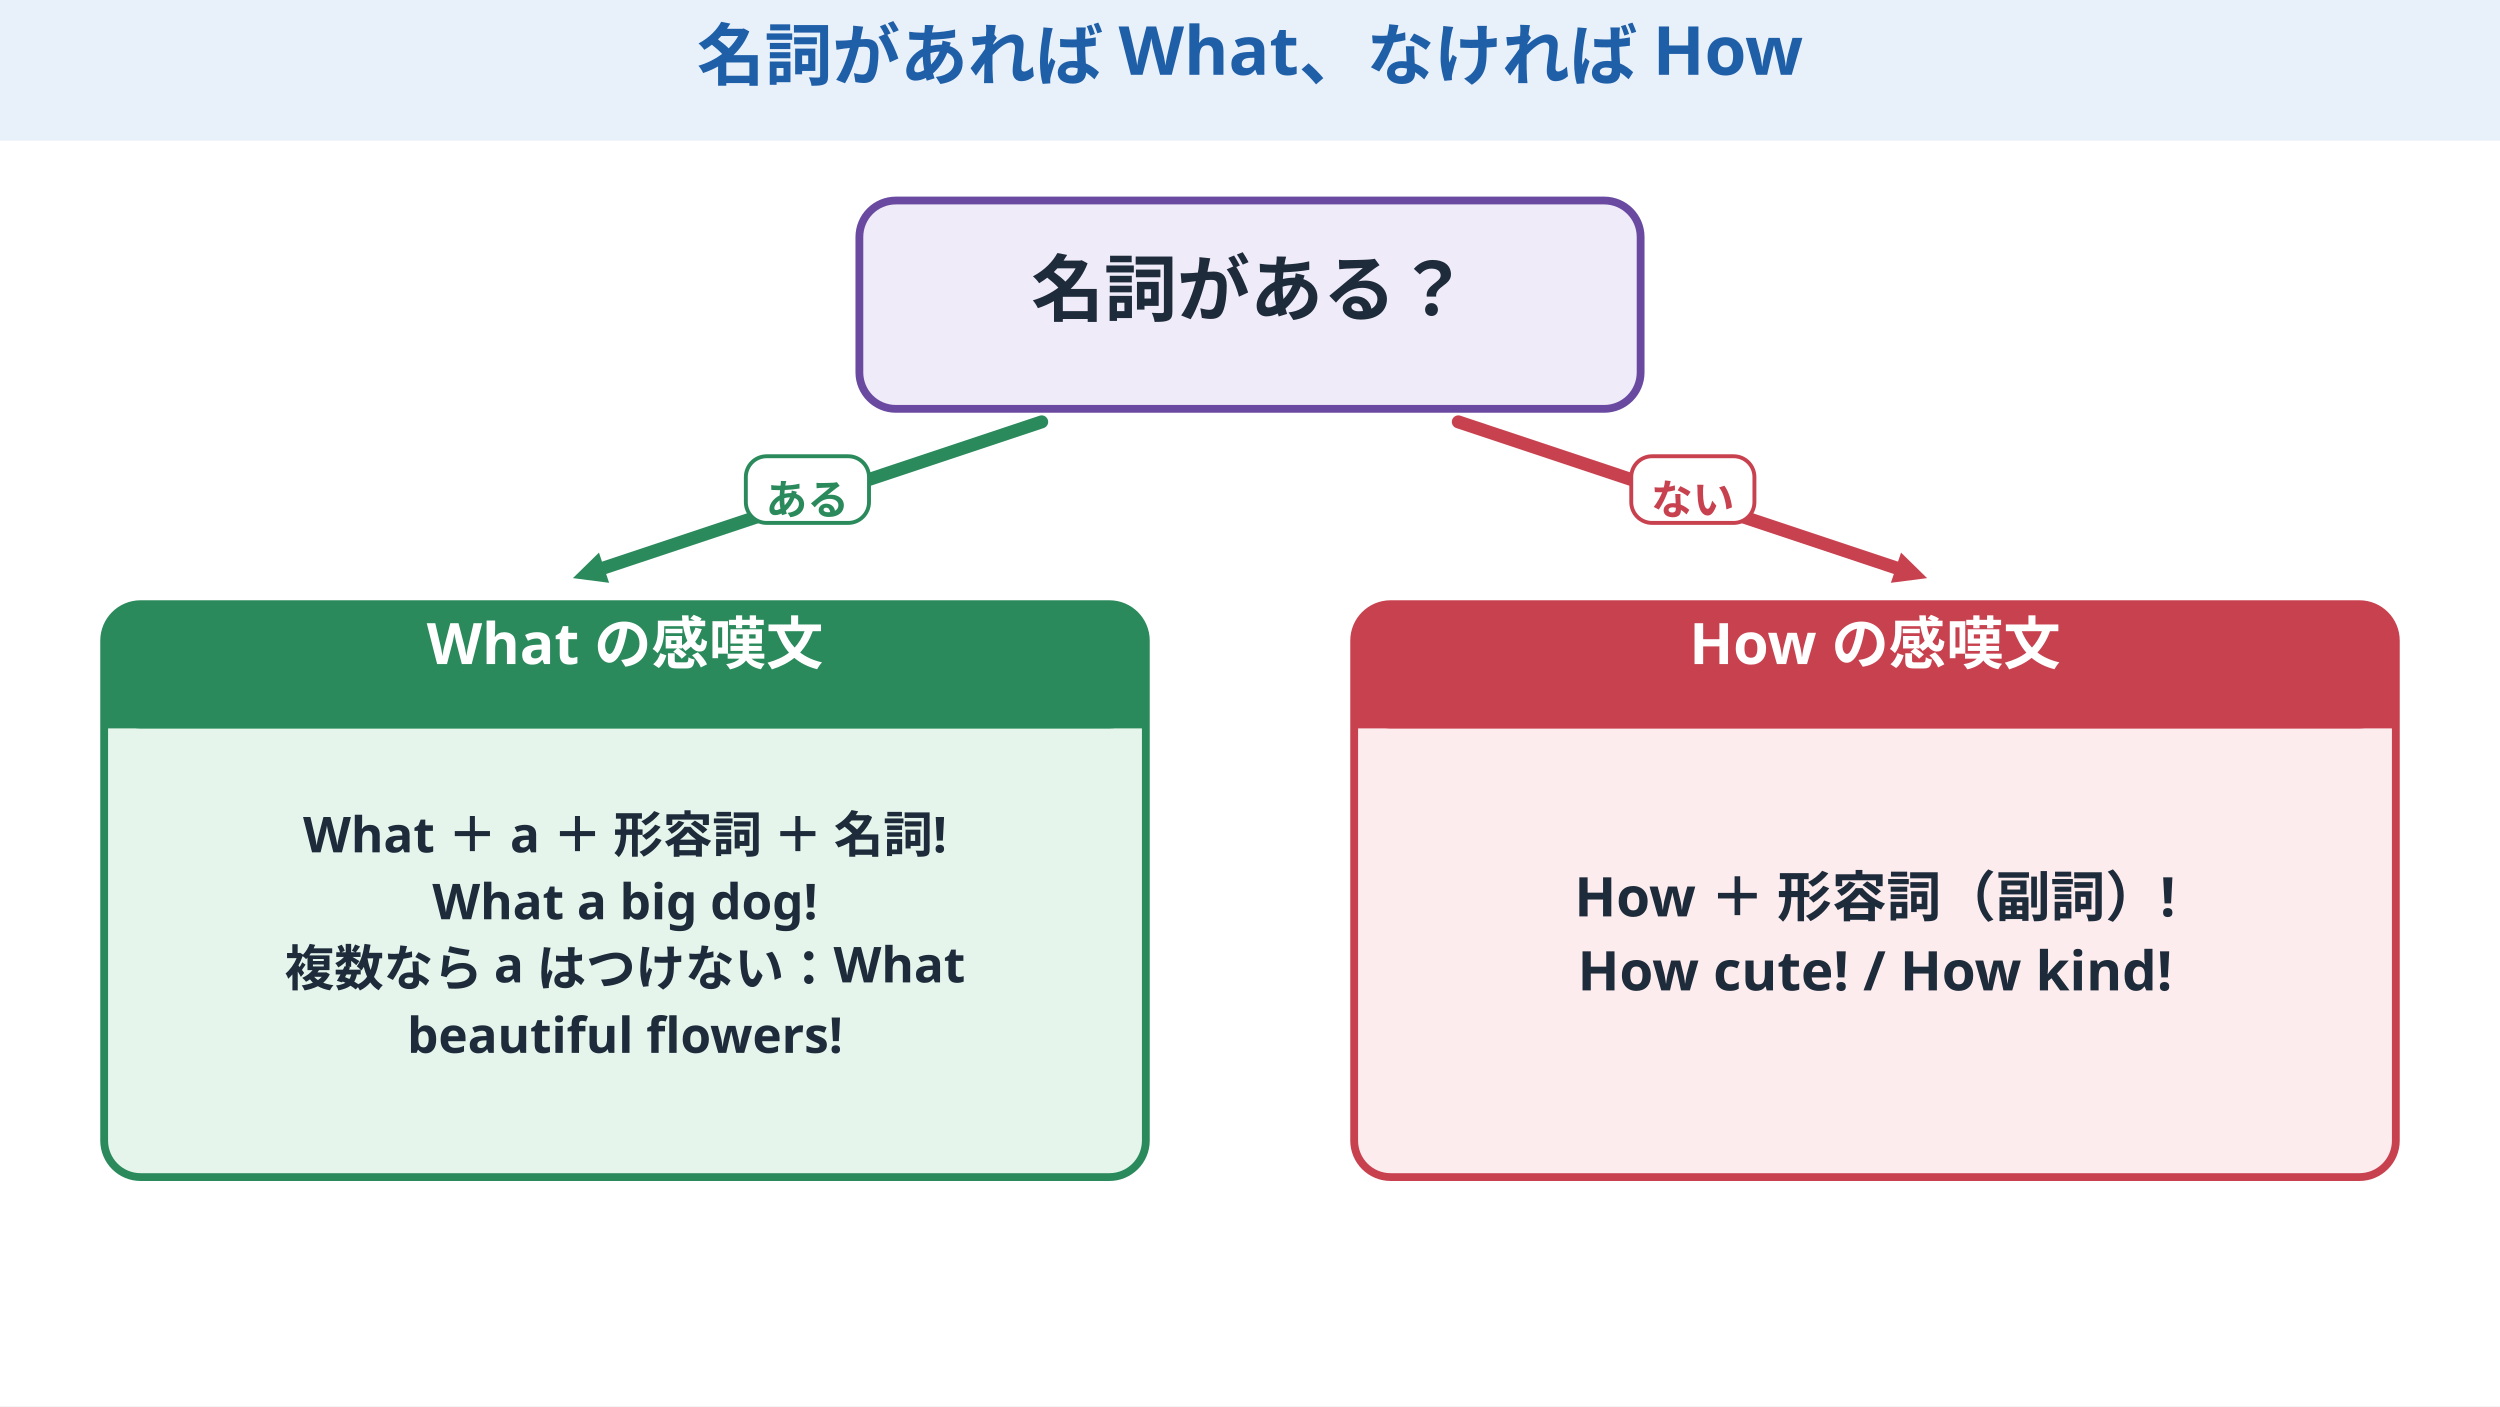
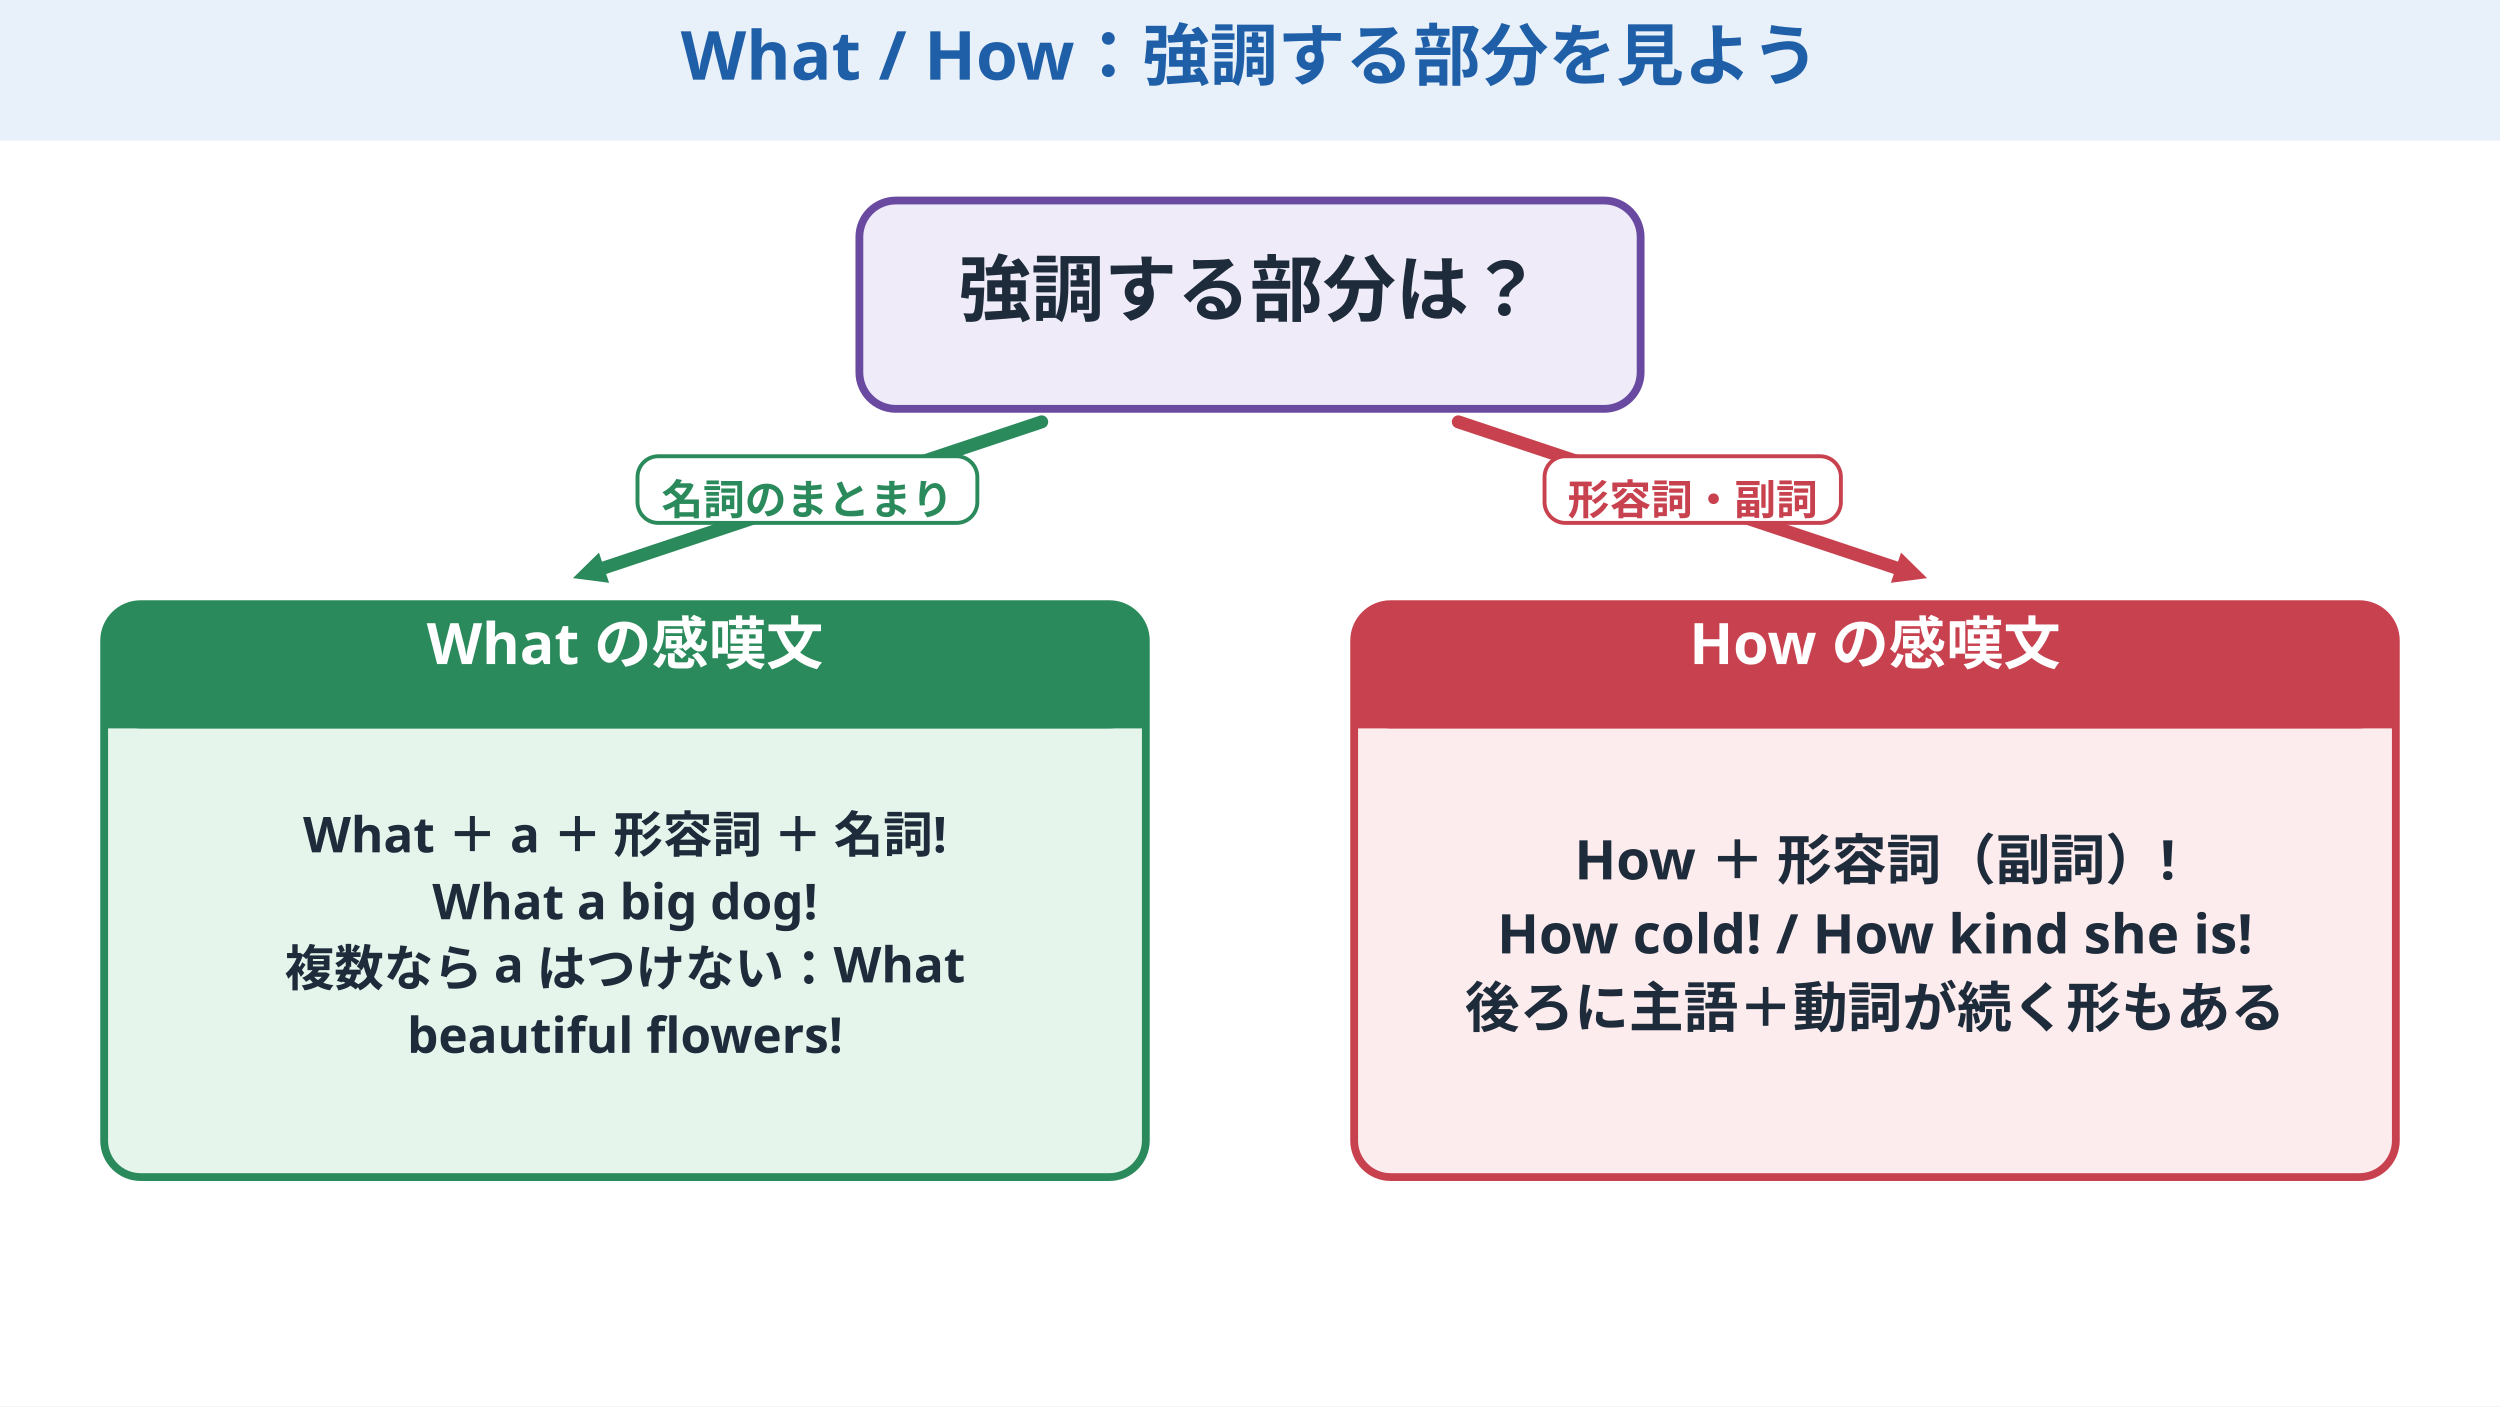
<svg xmlns="http://www.w3.org/2000/svg" viewBox="0 0 960 540" width="960" height="540" font-family="&quot;Hiragino Sans&quot;,&quot;Hiragino Kaku Gothic ProN&quot;,&quot;Noto Sans JP&quot;,&quot;Yu Gothic&quot;,sans-serif" role="img" aria-label="What と How の分かれ道">
  <rect width="960" height="540" fill="#ffffff" />
  <rect x="0.0" y="0.0" width="960.0" height="54.0" rx="0" fill="#e8f0fa" />
-   <text x="480.0" y="30.6" font-size="26" font-weight="800" fill="#1f5fa8" text-anchor="middle" data-box="title">名詞があれば What、なければ How</text>
+   <text x="480.0" y="30.6" font-size="26" font-weight="800" fill="#1f5fa8" text-anchor="middle" data-box="title">What / How：強調する部分を見よう</text>
  <g data-id="b2">
    <rect x="330.0" y="77.0" width="300.0" height="80.0" rx="14" fill="#f0ebf8" stroke="#6a4aa0" stroke-width="3" />
-     <text x="480.0" y="121.1" font-size="28" font-weight="700" fill="#1d2b3a" text-anchor="middle" data-box="b2">名詞がある？</text>
+     <text x="480.0" y="121.1" font-size="28" font-weight="700" fill="#1d2b3a" text-anchor="middle" data-box="b2">強調する部分は？</text>
  </g>
  <line x1="400.0" y1="162.0" x2="230.6" y2="218.5" stroke="#2a8a5b" stroke-width="5" stroke-linecap="round" />
  <polygon points="220.0,222.0 230.0,212.2 233.9,223.8" fill="#2a8a5b" />
-   <rect x="286.4" y="175.2" width="47.3" height="25.6" rx="8" fill="#fff" stroke="#2a8a5b" stroke-width="1.5" />
-   <text x="310.0" y="197.6" font-size="16" font-weight="700" fill="#2a8a5b" text-anchor="middle">ある</text>
+   <rect x="244.8" y="175.2" width="130.5" height="25.6" rx="8" fill="#fff" stroke="#2a8a5b" stroke-width="1.5" />
+   <text x="310.0" y="197.6" font-size="16" font-weight="700" fill="#2a8a5b" text-anchor="middle">名詞のまとまり</text>
  <line x1="560.0" y1="162.0" x2="729.4" y2="218.5" stroke="#c8414f" stroke-width="5" stroke-linecap="round" />
  <polygon points="740.0,222.0 726.1,223.8 730.0,212.2" fill="#c8414f" />
-   <rect x="626.4" y="175.2" width="47.3" height="25.6" rx="8" fill="#fff" stroke="#c8414f" stroke-width="1.5" />
-   <text x="650.0" y="197.6" font-size="16" font-weight="700" fill="#c8414f" text-anchor="middle">ない</text>
+   <rect x="593.1" y="175.2" width="113.8" height="25.6" rx="8" fill="#fff" stroke="#c8414f" stroke-width="1.5" />
+   <text x="650.0" y="197.6" font-size="16" font-weight="700" fill="#c8414f" text-anchor="middle">形容詞・副詞</text>
  <g data-id="b14">
    <rect x="40.0" y="232.0" width="400.0" height="220.0" rx="14" fill="#e6f5ec" stroke="#2a8a5b" stroke-width="3" />
    <rect x="40.0" y="232.0" width="400.0" height="47.7" rx="14" fill="#2a8a5b" />
    <rect x="40.0" y="271.7" width="400.0" height="8.0" rx="0" fill="#2a8a5b" />
    <text x="240.0" y="255.0" font-size="22" font-weight="800" fill="#fff" text-anchor="middle" data-box="b14">What の感嘆文</text>
    <text x="240.0" y="327.3" font-size="19" font-weight="700" fill="#1d2b3a" text-anchor="middle" data-box="b14">What ＋ a ＋ 形容詞 ＋ 名詞!</text>
    <text x="240.0" y="353.0" font-size="19" font-weight="700" fill="#1d2b3a" text-anchor="middle" data-box="b14">What a big dog!</text>
    <text x="240.0" y="378.6" font-size="19" font-weight="700" fill="#1d2b3a" text-anchor="middle" data-box="b14">複数なら a はつけない：What</text>
    <text x="240.0" y="404.3" font-size="19" font-weight="700" fill="#1d2b3a" text-anchor="middle" data-box="b14">beautiful flowers!</text>
  </g>
  <g data-id="b24">
    <rect x="520.0" y="232.0" width="400.0" height="220.0" rx="14" fill="#fdecee" stroke="#c8414f" stroke-width="3" />
    <rect x="520.0" y="232.0" width="400.0" height="47.7" rx="14" fill="#c8414f" />
    <rect x="520.0" y="271.7" width="400.0" height="8.0" rx="0" fill="#c8414f" />
    <text x="720.0" y="255.0" font-size="22" font-weight="800" fill="#fff" text-anchor="middle" data-box="b24">How の感嘆文</text>
-     <text x="720.0" y="351.9" font-size="21" font-weight="700" fill="#1d2b3a" text-anchor="middle" data-box="b24">How ＋ 形容詞（副詞）!</text>
-     <text x="720.0" y="380.3" font-size="21" font-weight="700" fill="#1d2b3a" text-anchor="middle" data-box="b24">How cute! / How kind!</text>
+     <text x="720.0" y="337.7" font-size="21" font-weight="700" fill="#1d2b3a" text-anchor="middle" data-box="b24">How ＋ 形容詞（副詞）!</text>
+     <text x="720.0" y="366.1" font-size="21" font-weight="700" fill="#1d2b3a" text-anchor="middle" data-box="b24">How cold! / How kind she is!</text>
+     <text x="720.0" y="394.4" font-size="21" font-weight="700" fill="#1d2b3a" text-anchor="middle" data-box="b24">後ろに主語＋動詞が続く形もある</text>
  </g>
</svg>
